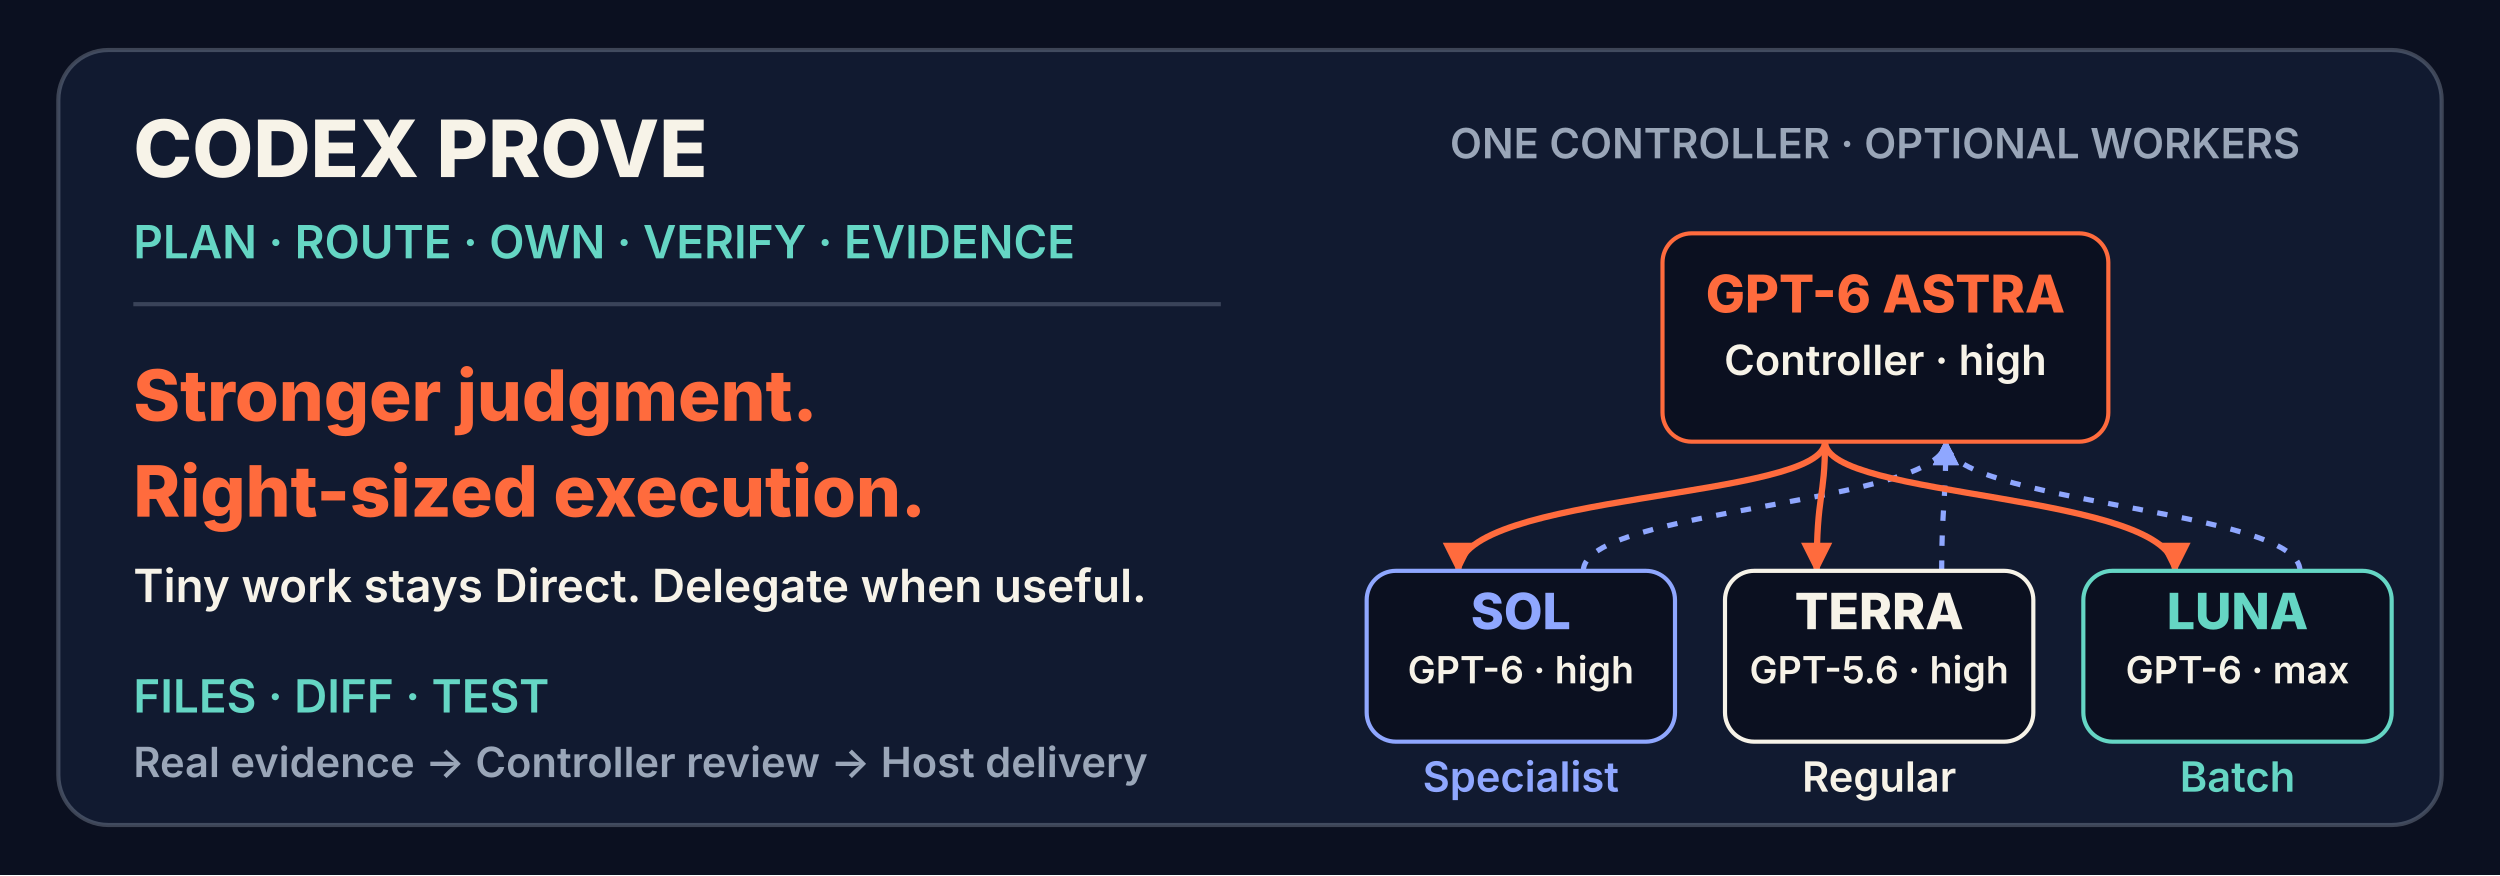
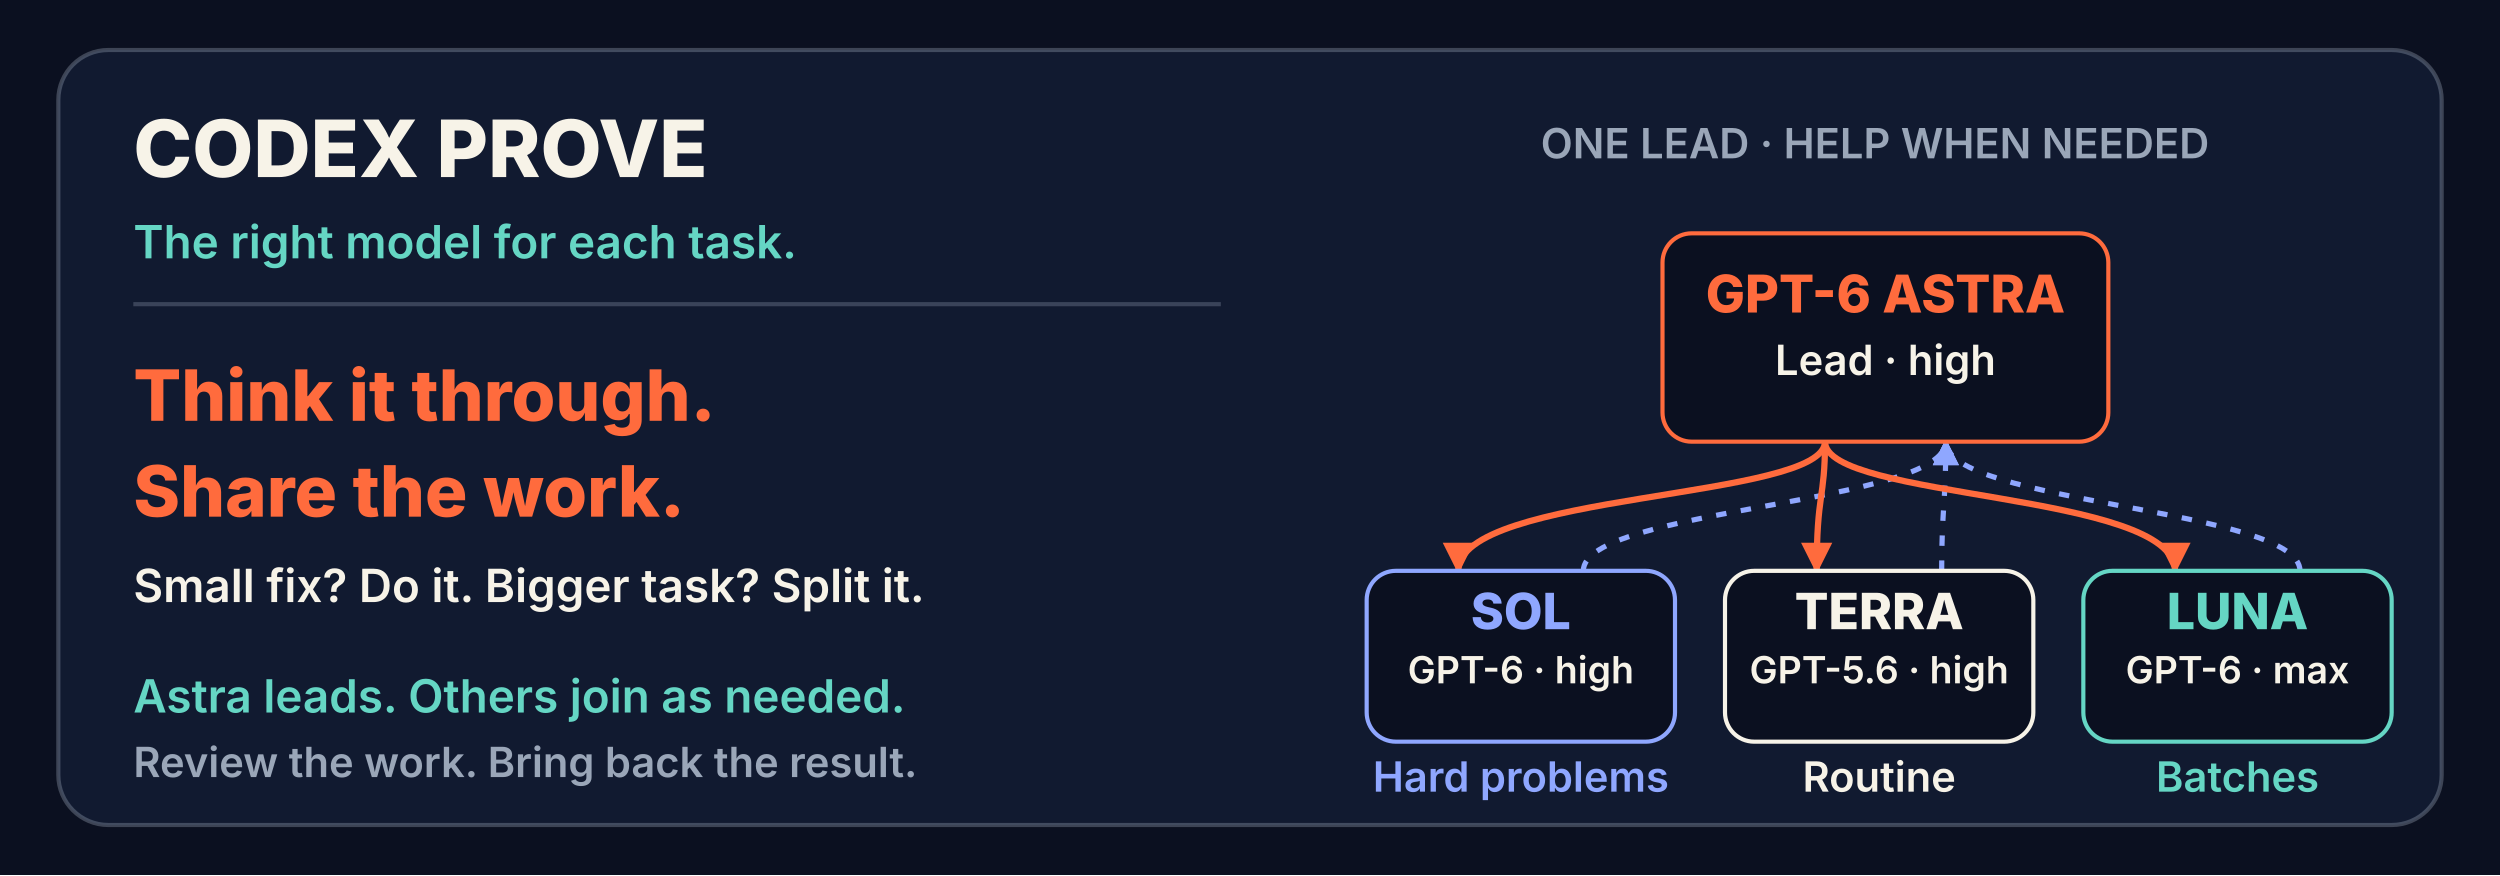
<svg xmlns="http://www.w3.org/2000/svg" viewBox="0 0 1200 420" font-family="-apple-system, BlinkMacSystemFont, 'Segoe UI', 'PingFang SC', sans-serif" font-size="18">
  <defs>
    <marker id="task-arrow" viewBox="0 0 10 10" refX="9" refY="5" markerWidth="5" markerHeight="5" orient="auto">
      <path d="M0 0L10 5L0 10Z" fill="#FF6B3D" />
    </marker>
    <marker id="evidence-arrow" viewBox="0 0 10 10" refX="9" refY="5" markerWidth="5" markerHeight="5" orient="auto">
      <path d="M0 0L10 5L0 10Z" fill="#8FA7FF" />
    </marker>
  </defs>
  <rect width="1200" height="420" fill="#0B1020" />
  <rect x="28" y="24" width="1144" height="372" rx="24" fill="#111A30" stroke="#9AA6B8" stroke-opacity="0.35" stroke-width="2" />
  <text x="64" y="85" text-anchor="start" fill="#F7F3E8" font-size="38" font-weight="800">CODEX PROVE</text>
-   <text x="64" y="124" text-anchor="start" fill="#65D6C4" font-size="22" font-weight="600">PLAN · ROUTE · OWN · VERIFY · EVIDENCE</text>
+   <text x="64" y="124" text-anchor="start" fill="#65D6C4" font-size="22" font-weight="600">The right model for each task.</text>
  <path d="M64 146H586" stroke="#9AA6B8" stroke-opacity="0.3" stroke-width="2" />
-   <text x="64" y="202" text-anchor="start" fill="#FF6B3D" font-size="34" font-weight="800">Stronger judgment.</text>
-   <text x="64" y="248" text-anchor="start" fill="#FF6B3D" font-size="34" font-weight="800">Right-sized execution.</text>
-   <text x="64" y="289" text-anchor="start" fill="#F7F3E8" font-size="22" font-weight="600">Tiny work stays Direct. Delegate when useful.</text>
-   <text x="64" y="342" text-anchor="start" fill="#65D6C4" font-size="22" font-weight="600">FILES · DIFF · TEST</text>
-   <text x="64" y="373" text-anchor="start" fill="#9AA6B8" font-size="20" font-weight="600">Real evidence → Controller review → Host delivery</text>
-   <text x="900" y="76" text-anchor="middle" fill="#9AA6B8" font-size="20" font-weight="600">ONE CONTROLLER · OPTIONAL WORKERS</text>
+   <text x="64" y="202" text-anchor="start" fill="#FF6B3D" font-size="34" font-weight="800">Think it through.</text>
+   <text x="64" y="248" text-anchor="start" fill="#FF6B3D" font-size="34" font-weight="800">Share the work.</text>
+   <text x="64" y="289" text-anchor="start" fill="#F7F3E8" font-size="22" font-weight="600">Small fix? Do it. Bigger task? Split it.</text>
+   <text x="64" y="342" text-anchor="start" fill="#65D6C4" font-size="22" font-weight="600">Astra leads. Others join as needed.</text>
+   <text x="64" y="373" text-anchor="start" fill="#9AA6B8" font-size="20" font-weight="600">Review the work. Bring back the result.</text>
+   <text x="900" y="76" text-anchor="middle" fill="#9AA6B8" font-size="20" font-weight="600">ONE LEAD · HELP WHEN NEEDED</text>
  <path id="task-path-1" data-flow="task" data-from="prove-controller" data-to="prove-specialist-worker" d="M876 212C876 240 700 236 700 274" fill="none" stroke="#FF6B3D" stroke-width="3" marker-end="url(#task-arrow)" />
  <path id="evidence-path-1" data-flow="evidence" data-from="prove-specialist-worker" data-to="prove-controller" d="M760 274C760 244 934 242 934 212" fill="none" stroke="#8FA7FF" stroke-width="2.5" stroke-dasharray="5 7" marker-end="url(#evidence-arrow)" />
  <path id="task-path-2" data-flow="task" data-from="prove-controller" data-to="prove-complex-worker" d="M876 212C876 240 872 236 872 274" fill="none" stroke="#FF6B3D" stroke-width="3" marker-end="url(#task-arrow)" />
  <path id="evidence-path-2" data-flow="evidence" data-from="prove-complex-worker" data-to="prove-controller" d="M932 274C932 244 934 242 934 212" fill="none" stroke="#8FA7FF" stroke-width="2.5" stroke-dasharray="5 7" marker-end="url(#evidence-arrow)" />
  <path id="task-path-3" data-flow="task" data-from="prove-controller" data-to="prove-efficient-worker" d="M876 212C876 240 1044 236 1044 274" fill="none" stroke="#FF6B3D" stroke-width="3" marker-end="url(#task-arrow)" />
  <path id="evidence-path-3" data-flow="evidence" data-from="prove-efficient-worker" data-to="prove-controller" d="M1104 274C1104 244 934 242 934 212" fill="none" stroke="#8FA7FF" stroke-width="2.5" stroke-dasharray="5 7" marker-end="url(#evidence-arrow)" />
  <g id="prove-controller" data-model="gpt-6-astra">
    <rect x="798" y="112" width="214" height="100" rx="14" fill="#0B1020" stroke="#FF6B3D" stroke-width="2" />
    <text x="905" y="150" text-anchor="middle" fill="#FF6B3D" font-size="25" font-weight="800">GPT-6 ASTRA</text>
-     <text x="905" y="180" text-anchor="middle" fill="#F7F3E8" font-size="20" font-weight="600">Controller · high</text>
+     <text x="905" y="180" text-anchor="middle" fill="#F7F3E8" font-size="20" font-weight="600">Lead · high</text>
  </g>
  <g id="prove-specialist-worker" data-model="gpt-6-sol">
    <rect x="656" y="274" width="148" height="82" rx="14" fill="#0B1020" stroke="#8FA7FF" stroke-width="2" />
    <text x="730" y="302" text-anchor="middle" fill="#8FA7FF" font-size="24" font-weight="800">SOL</text>
    <text x="730" y="328" text-anchor="middle" fill="#F7F3E8" font-size="18" font-weight="600">GPT-6 · high</text>
  </g>
-   <text x="730" y="380" text-anchor="middle" fill="#8FA7FF" font-size="20" font-weight="600">Specialist</text>
+   <text x="730" y="380" text-anchor="middle" fill="#8FA7FF" font-size="20" font-weight="600">Hard problems</text>
  <g id="prove-complex-worker" data-model="gpt-5.6-terra">
    <rect x="828" y="274" width="148" height="82" rx="14" fill="#0B1020" stroke="#F7F3E8" stroke-width="2" />
    <text x="902" y="302" text-anchor="middle" fill="#F7F3E8" font-size="24" font-weight="800">TERRA</text>
    <text x="902" y="328" text-anchor="middle" fill="#F7F3E8" font-size="18" font-weight="600">GPT-5.6 · high</text>
  </g>
-   <text x="902" y="380" text-anchor="middle" fill="#F7F3E8" font-size="20" font-weight="600">Regular</text>
+   <text x="902" y="380" text-anchor="middle" fill="#F7F3E8" font-size="20" font-weight="600">Routine</text>
  <g id="prove-efficient-worker" data-model="gpt-6-luna">
    <rect x="1000" y="274" width="148" height="82" rx="14" fill="#0B1020" stroke="#65D6C4" stroke-width="2" />
    <text x="1074" y="302" text-anchor="middle" fill="#65D6C4" font-size="24" font-weight="800">LUNA</text>
    <text x="1074" y="328" text-anchor="middle" fill="#F7F3E8" font-size="18" font-weight="600">GPT-6 · max</text>
  </g>
-   <text x="1074" y="380" text-anchor="middle" fill="#65D6C4" font-size="20" font-weight="600">Batch</text>
+   <text x="1074" y="380" text-anchor="middle" fill="#65D6C4" font-size="20" font-weight="600">Batches</text>
</svg>
